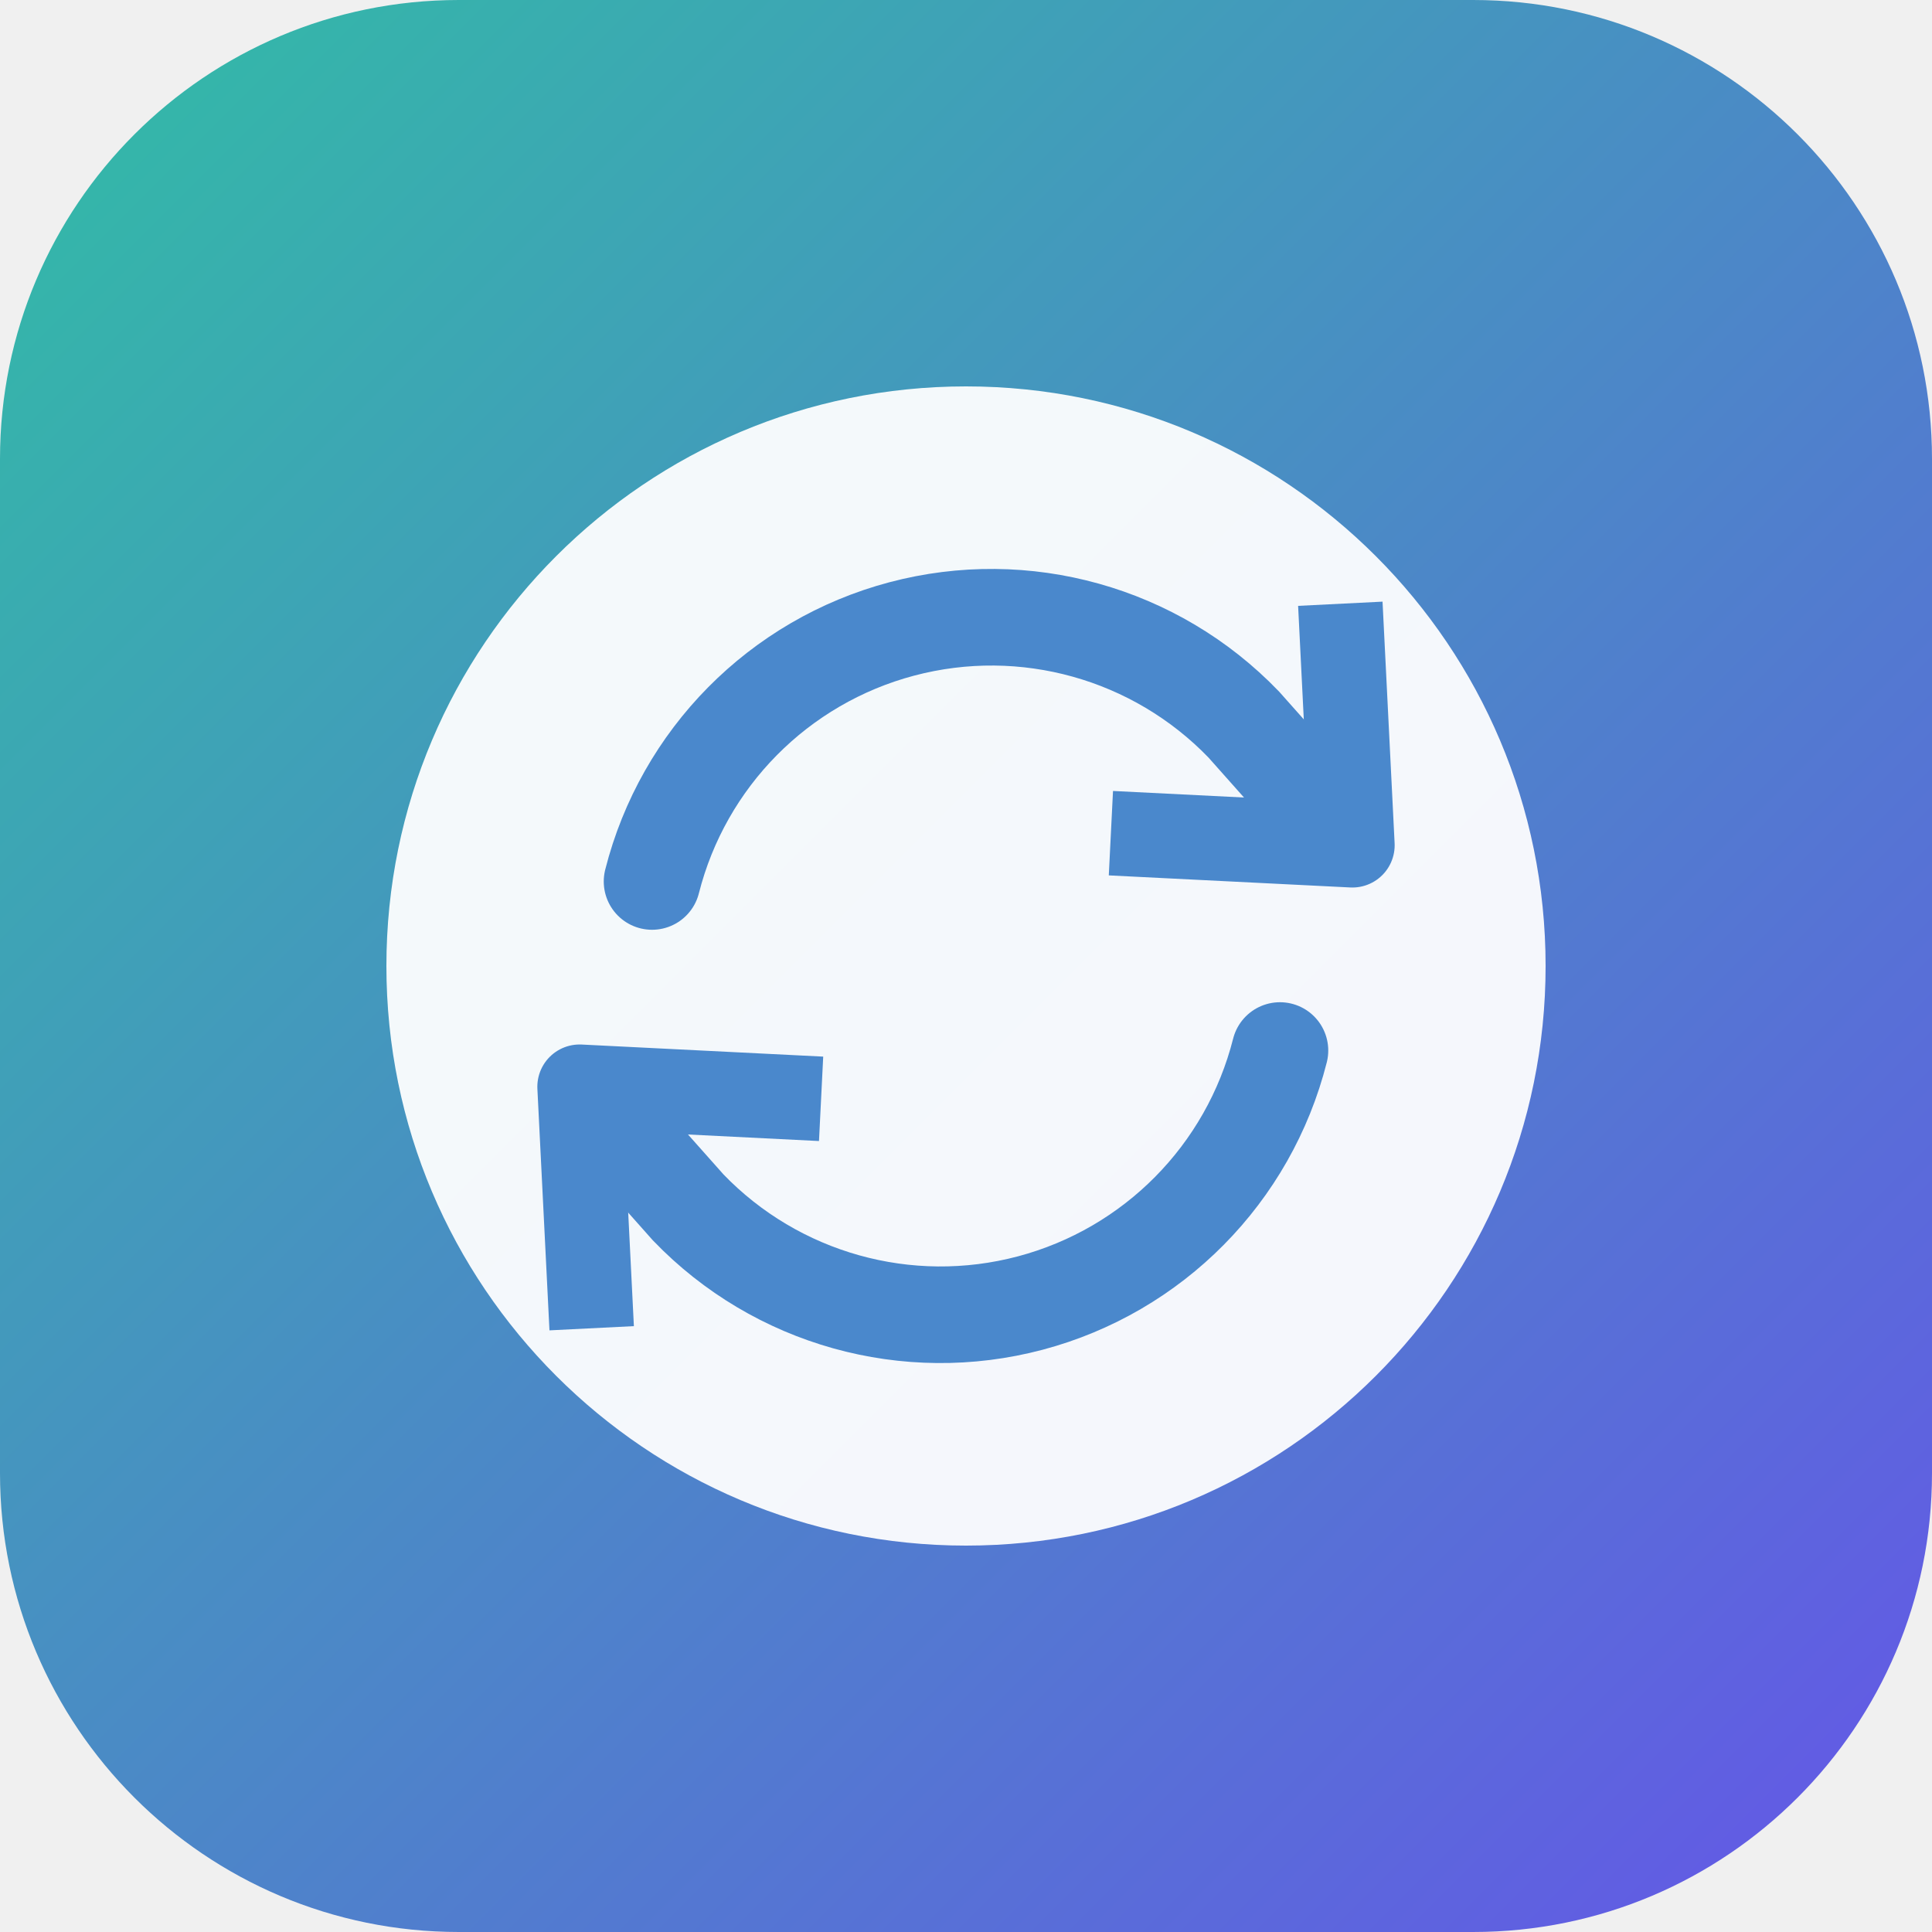
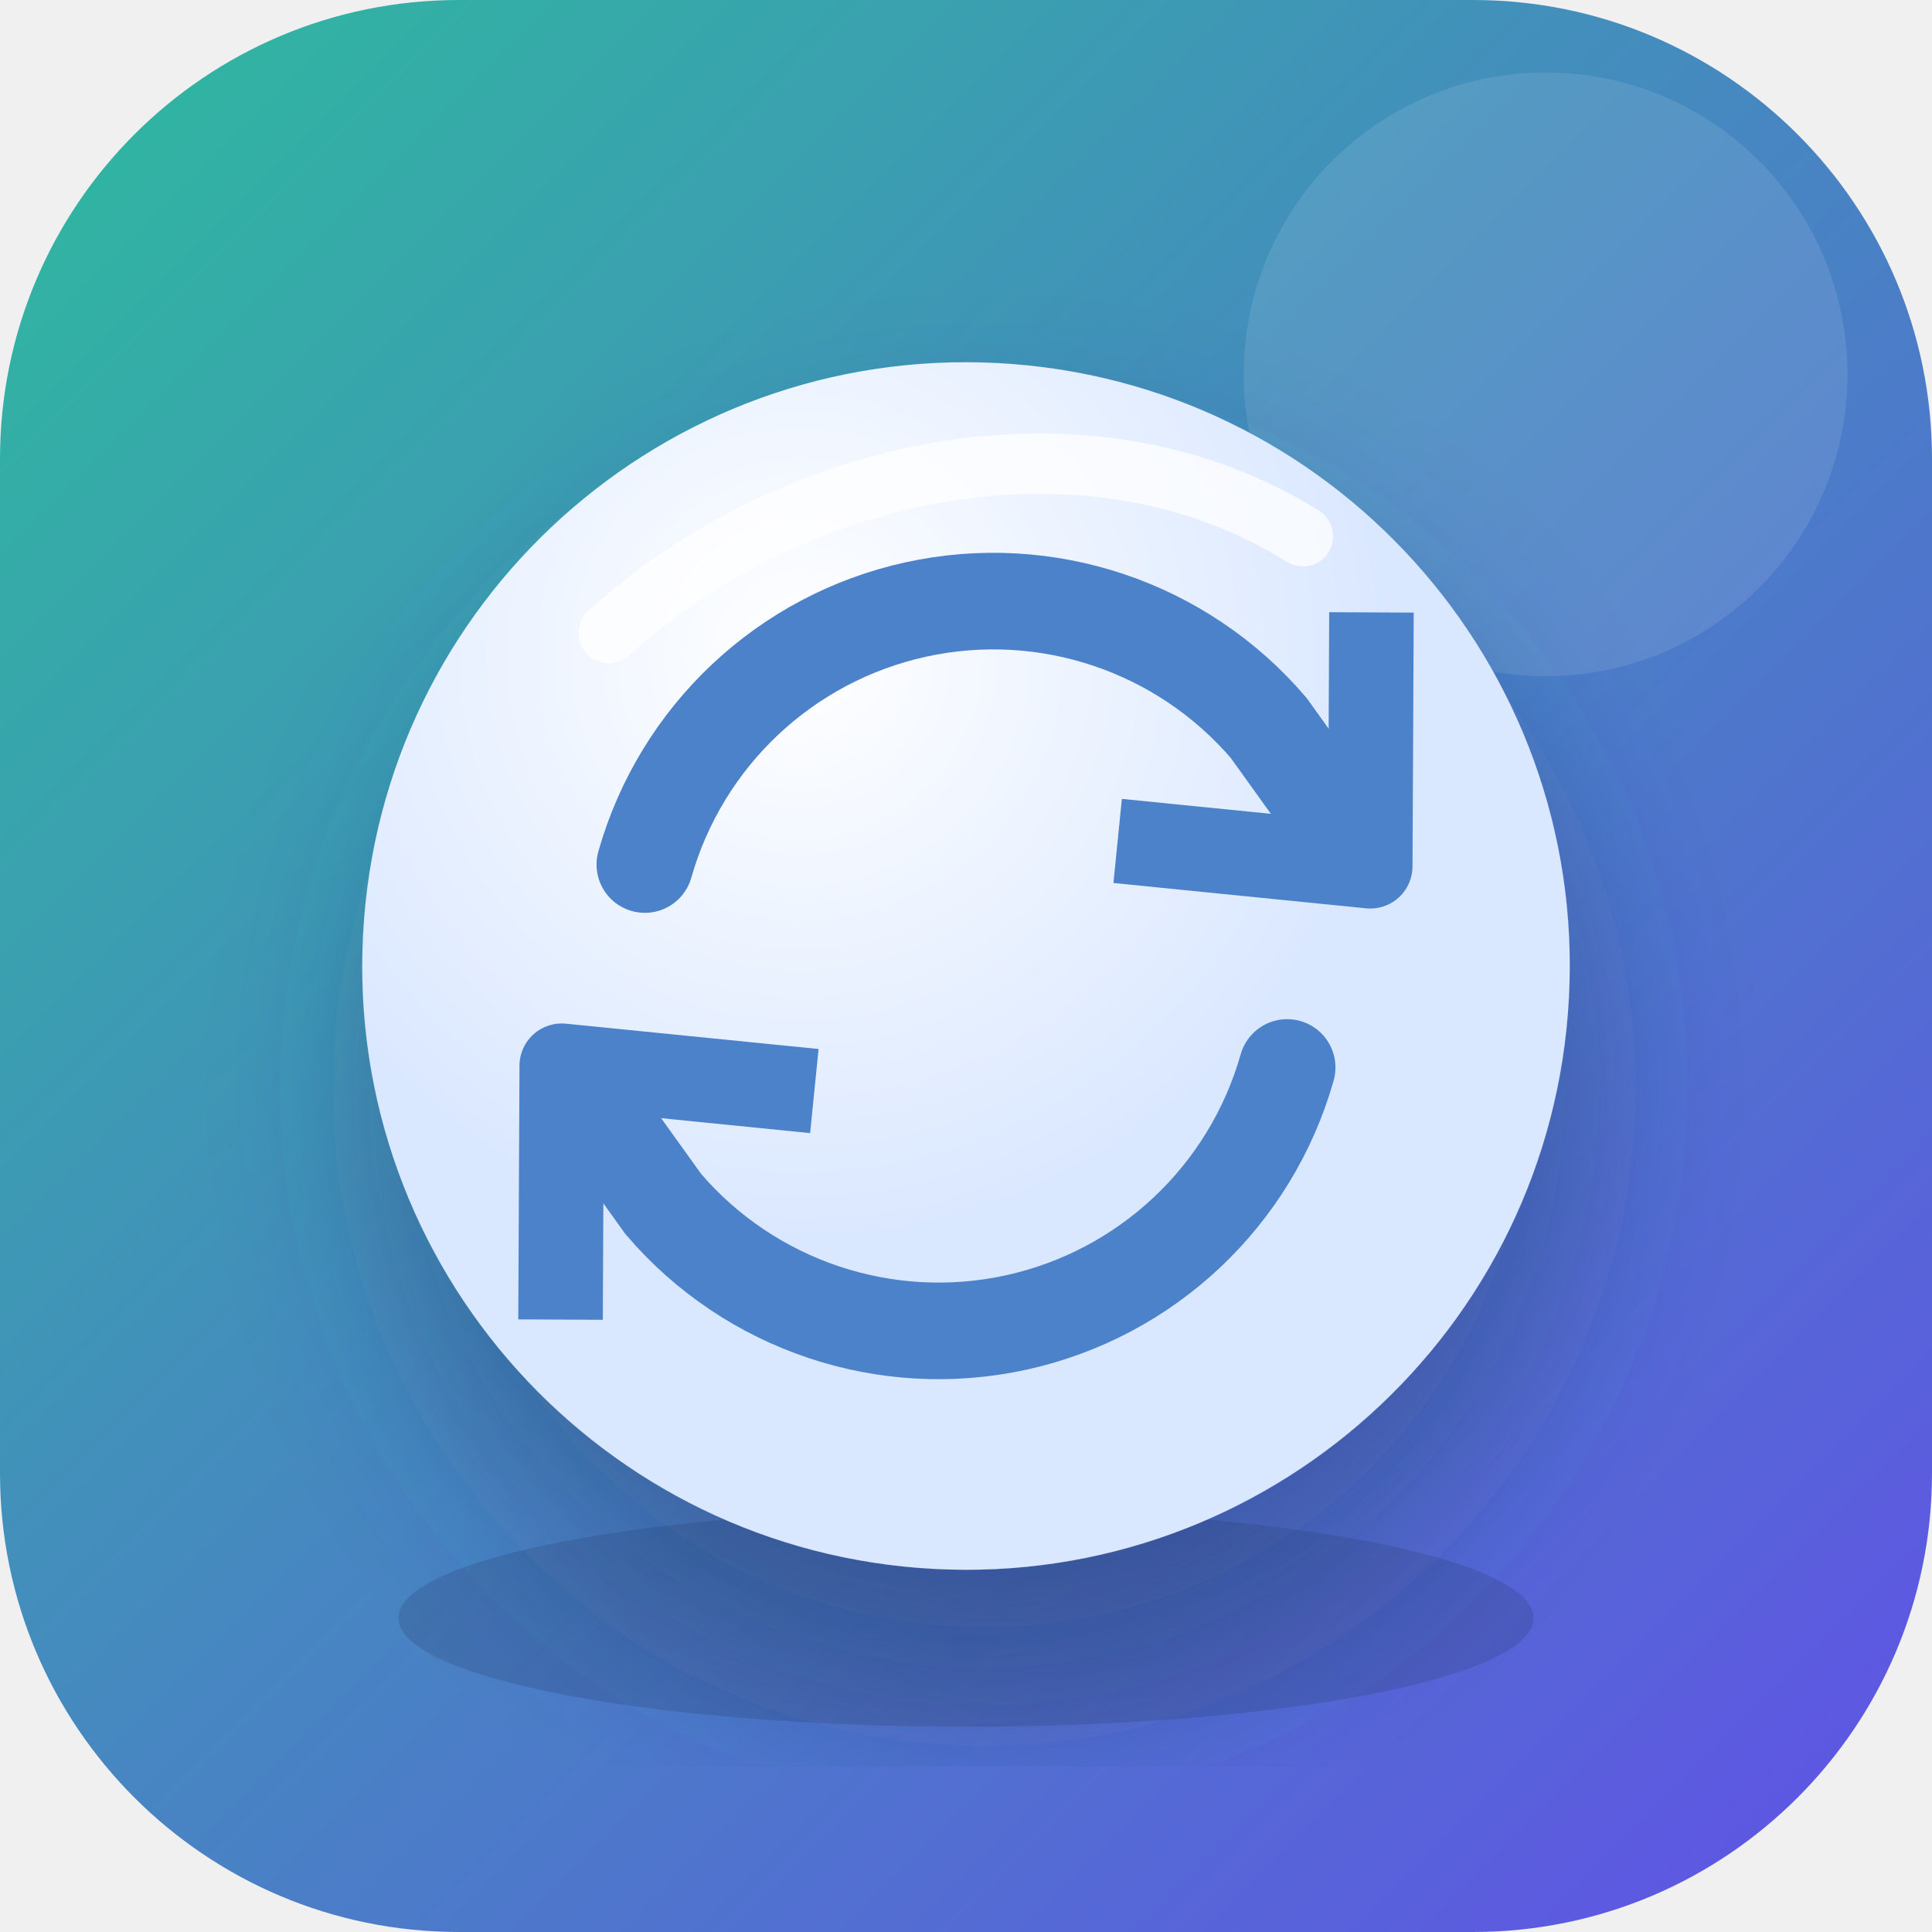
<svg xmlns="http://www.w3.org/2000/svg" viewBox="0 0 160 160">
  <defs>
-     <linearGradient id="g" x2="1" y2="1">
-       <stop stop-color="#31bda5" />
-       <stop offset="1" stop-color="#6555e8" />
+     <linearGradient id="bg" x2="1" y2="1">
+       <stop stop-color="#2dbb9d" />
+       <stop offset="1" stop-color="#6150e7" />
    </linearGradient>
+     <radialGradient id="o" cx="35%" cy="25%">
+       <stop stop-color="#fff" />
+       <stop offset="1" stop-color="#d9e7ff" />
+     </radialGradient>
+     <filter id="s">
+       <feDropShadow dy="10" stdDeviation="7" flood-color="#274776" flood-opacity=".42" />
+     </filter>
  </defs>
-   <rect width="160" height="160" rx="38" fill="url(#g)" />
-   <circle cx="80" cy="80" r="48" fill="#fff" opacity=".94" />
-   <path d="M54 73a29 29 0 0 1 49-13l8 9M106 87a29 29 0 0 1-49 13l-8-9" fill="none" stroke="#4a88cc" stroke-width="8" stroke-linecap="round" />
-   <path d="m111 50 1 20-20-1M49 110l-1-20 20 1" fill="none" stroke="#4a88cc" stroke-width="7" stroke-linejoin="round" />
+   <rect width="160" height="160" rx="38" fill="url(#bg)" />
+   <circle cx="128" cy="31" r="25" fill="#fff" opacity=".1" />
+   <ellipse cx="80" cy="134" rx="47" ry="9" fill="#263c69" opacity=".24" />
+   <g filter="url(#s)" transform="rotate(3 80 80)">
+     <circle cx="80" cy="80" r="50" fill="url(#o)" />
+     <path d="M53 73a30 30 0 0 1 51-14l8 10M107 87a30 30 0 0 1-51 14l-8-10" fill="none" stroke="#4b82c9" stroke-width="8" stroke-linecap="round" />
+     <path d="m112 49 1 21-21-1M48 111l-1-21 21 1" fill="none" stroke="#4b82c9" stroke-width="7" stroke-linejoin="round" />
+     <path d="M49 54c15-15 39-21 57-11" fill="none" stroke="#fff" stroke-width="5" stroke-linecap="round" opacity=".75" />
+   </g>
</svg>
